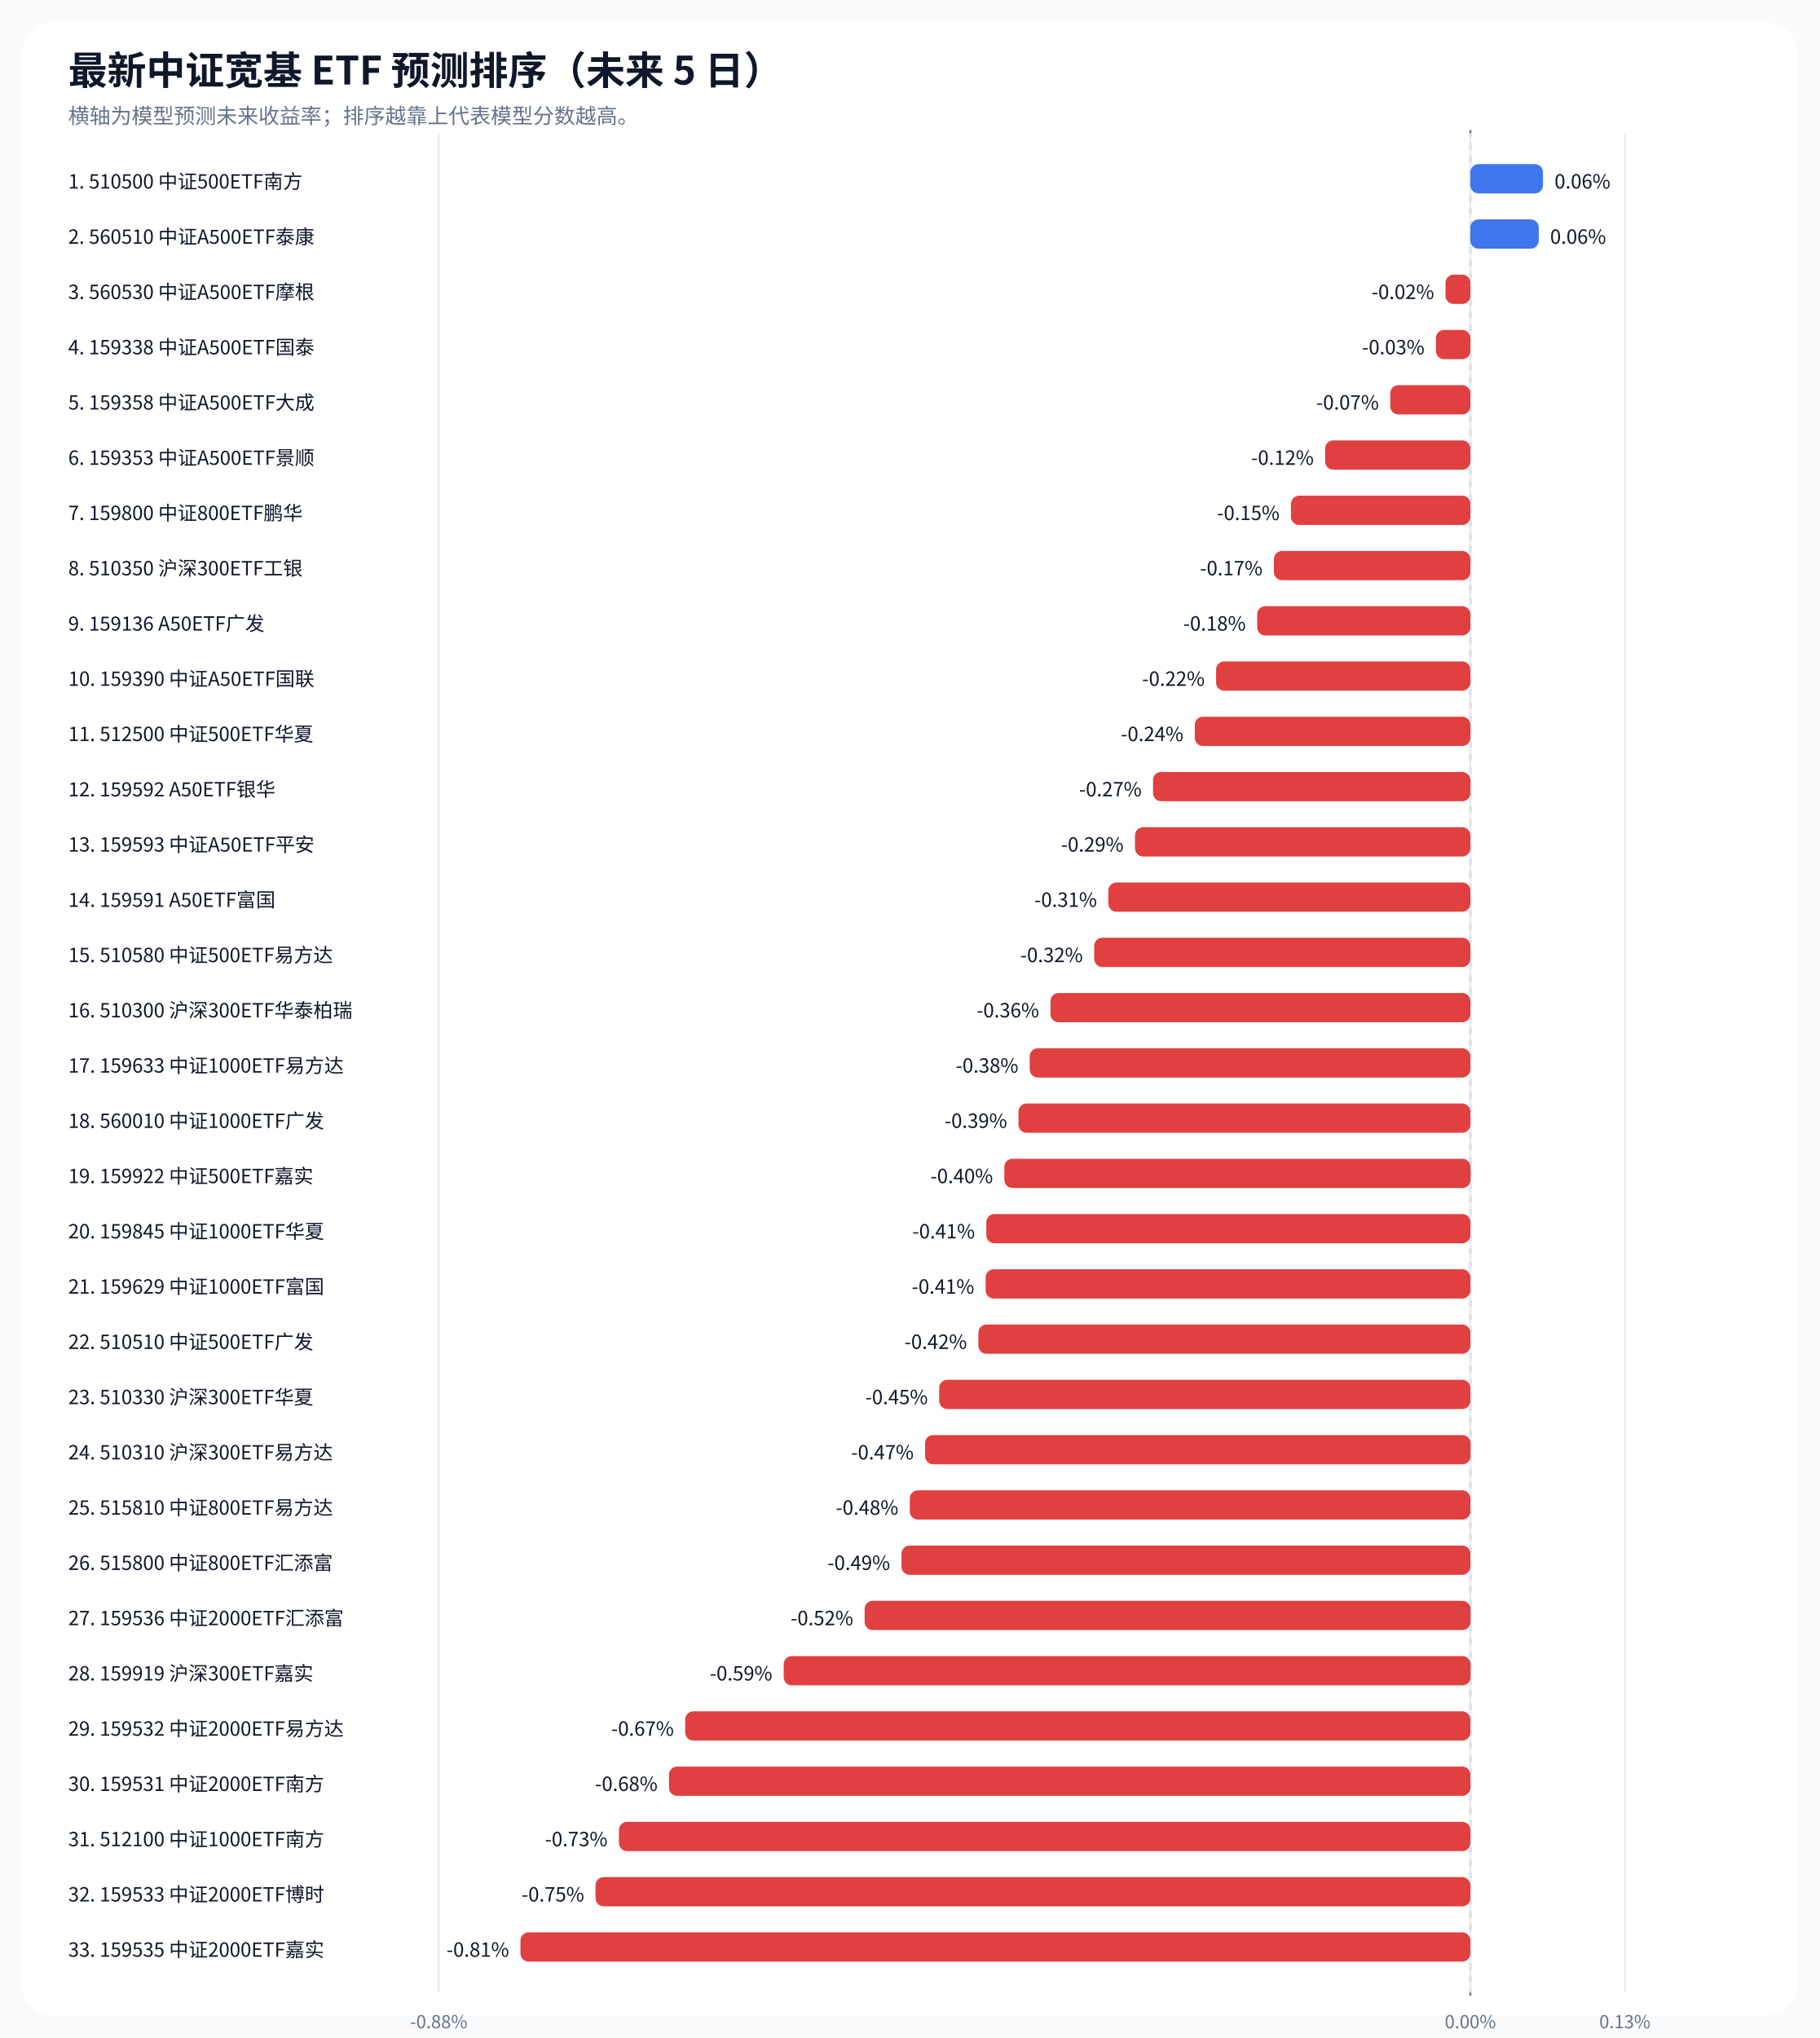
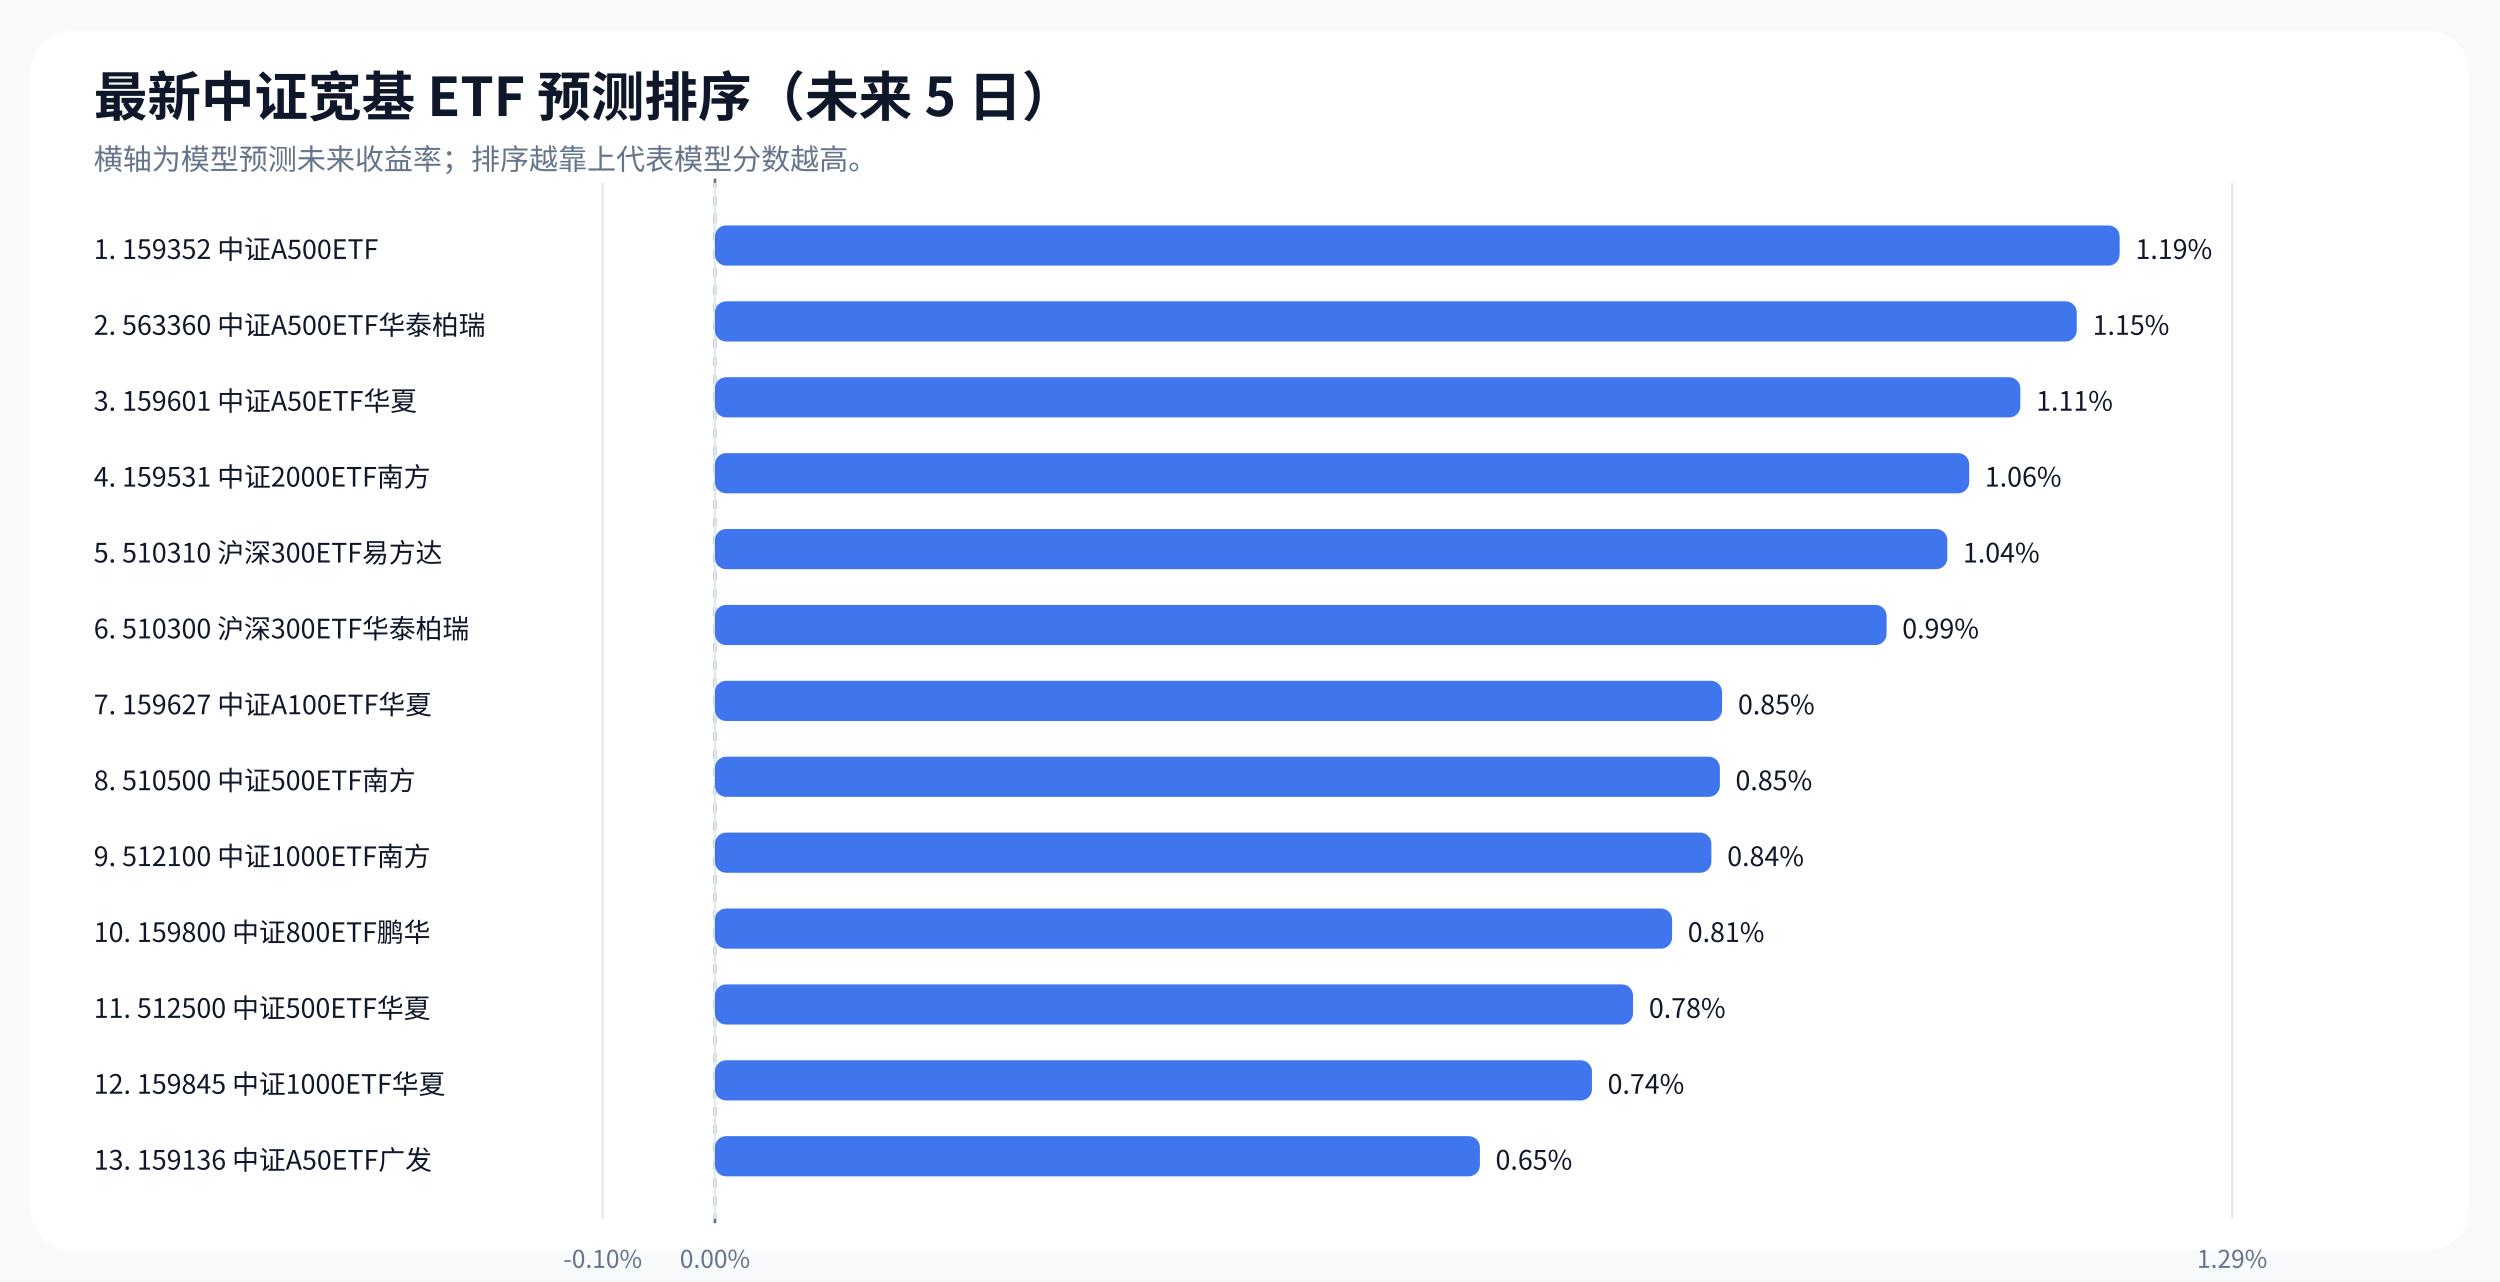
- <svg xmlns="http://www.w3.org/2000/svg" width="1120" height="1254" viewBox="0 0 1120 1254" role="img">
+ <svg xmlns="http://www.w3.org/2000/svg" width="1120" height="574" viewBox="0 0 1120 574" role="img">
  <style>
  text { font-family: 'Noto Sans CJK SC','Microsoft YaHei','PingFang SC','WenQuanYi Micro Hei',Arial,sans-serif; fill: #0f172a; }
  .title { font-size: 24px; font-weight: 800; }
  .subtitle { font-size: 13px; fill: #64748b; }
  .label { font-size: 12px; fill: #0f172a; }
  .muted { font-size: 11px; fill: #64748b; }
  .axis { stroke: #e2e8f0; stroke-width: 1; }
</style>
  <rect width="100%" height="100%" fill="#f8fafc" />
-   <rect x="14" y="14" width="1092" height="1226" rx="18" fill="#ffffff" />
+   <rect x="14" y="14" width="1092" height="546" rx="18" fill="#ffffff" />
  <text x="42" y="52" class="title">最新中证宽基 ETF 预测排序（未来 5 日）</text>
  <text x="42" y="76" class="subtitle">横轴为模型预测未来收益率；排序越靠上代表模型分数越高。</text>
-   <line x1="904.9" y1="80" x2="904.9" y2="1228" stroke="#64748b" stroke-width="1.2" stroke-dasharray="4 4" />
-   <line x1="270.0" y1="82" x2="270.0" y2="1226" class="axis" />
-   <text x="270.0" y="1248" text-anchor="middle" class="muted">-0.88%</text>
-   <line x1="904.9" y1="82" x2="904.9" y2="1226" class="axis" />
-   <text x="904.9" y="1248" text-anchor="middle" class="muted">0.00%</text>
-   <line x1="1000.0" y1="82" x2="1000.0" y2="1226" class="axis" />
-   <text x="1000.0" y="1248" text-anchor="middle" class="muted">0.13%</text>
-   <text x="42" y="116" class="label">1. 510500 中证500ETF南方</text>
-   <rect x="904.9" y="101" width="44.7" height="18" rx="5" fill="#2563eb" opacity="0.88" />
-   <text x="956.7" y="116" text-anchor="start" class="label">0.06%</text>
-   <text x="42" y="150" class="label">2. 560510 中证A500ETF泰康</text>
-   <rect x="904.9" y="135" width="42.1" height="18" rx="5" fill="#2563eb" opacity="0.88" />
-   <text x="954.0" y="150" text-anchor="start" class="label">0.06%</text>
-   <text x="42" y="184" class="label">3. 560530 中证A500ETF摩根</text>
-   <rect x="889.6" y="169" width="15.3" height="18" rx="5" fill="#dc2626" opacity="0.88" />
-   <text x="882.6" y="184" text-anchor="end" class="label">-0.02%</text>
-   <text x="42" y="218" class="label">4. 159338 中证A500ETF国泰</text>
-   <rect x="883.7" y="203" width="21.2" height="18" rx="5" fill="#dc2626" opacity="0.88" />
-   <text x="876.7" y="218" text-anchor="end" class="label">-0.03%</text>
-   <text x="42" y="252" class="label">5. 159358 中证A500ETF大成</text>
-   <rect x="855.6" y="237" width="49.3" height="18" rx="5" fill="#dc2626" opacity="0.88" />
-   <text x="848.6" y="252" text-anchor="end" class="label">-0.07%</text>
-   <text x="42" y="286" class="label">6. 159353 中证A500ETF景顺</text>
-   <rect x="815.5" y="271" width="89.4" height="18" rx="5" fill="#dc2626" opacity="0.88" />
-   <text x="808.5" y="286" text-anchor="end" class="label">-0.12%</text>
-   <text x="42" y="320" class="label">7. 159800 中证800ETF鹏华</text>
-   <rect x="794.5" y="305" width="110.4" height="18" rx="5" fill="#dc2626" opacity="0.88" />
-   <text x="787.5" y="320" text-anchor="end" class="label">-0.15%</text>
-   <text x="42" y="354" class="label">8. 510350 沪深300ETF工银</text>
-   <rect x="784.0" y="339" width="120.9" height="18" rx="5" fill="#dc2626" opacity="0.88" />
-   <text x="777.0" y="354" text-anchor="end" class="label">-0.17%</text>
-   <text x="42" y="388" class="label">9. 159136 A50ETF广发</text>
-   <rect x="773.7" y="373" width="131.2" height="18" rx="5" fill="#dc2626" opacity="0.88" />
-   <text x="766.7" y="388" text-anchor="end" class="label">-0.18%</text>
-   <text x="42" y="422" class="label">10. 159390 中证A50ETF国联</text>
-   <rect x="748.4" y="407" width="156.5" height="18" rx="5" fill="#dc2626" opacity="0.88" />
-   <text x="741.4" y="422" text-anchor="end" class="label">-0.22%</text>
+   <line x1="320.3" y1="80" x2="320.3" y2="548" stroke="#64748b" stroke-width="1.2" stroke-dasharray="4 4" />
+   <line x1="270.0" y1="82" x2="270.0" y2="546" class="axis" />
+   <text x="270.0" y="568" text-anchor="middle" class="muted">-0.10%</text>
+   <line x1="320.3" y1="82" x2="320.3" y2="546" class="axis" />
+   <text x="320.3" y="568" text-anchor="middle" class="muted">0.00%</text>
+   <line x1="1000.0" y1="82" x2="1000.0" y2="546" class="axis" />
+   <text x="1000.0" y="568" text-anchor="middle" class="muted">1.29%</text>
+   <text x="42" y="116" class="label">1. 159352 中证A500ETF</text>
+   <rect x="320.3" y="101" width="629.3" height="18" rx="5" fill="#2563eb" opacity="0.88" />
+   <text x="956.7" y="116" text-anchor="start" class="label">1.19%</text>
+   <text x="42" y="150" class="label">2. 563360 中证A500ETF华泰柏瑞</text>
+   <rect x="320.3" y="135" width="610.1" height="18" rx="5" fill="#2563eb" opacity="0.88" />
+   <text x="937.5" y="150" text-anchor="start" class="label">1.15%</text>
+   <text x="42" y="184" class="label">3. 159601 中证A50ETF华夏</text>
+   <rect x="320.3" y="169" width="584.8" height="18" rx="5" fill="#2563eb" opacity="0.88" />
+   <text x="912.2" y="184" text-anchor="start" class="label">1.11%</text>
+   <text x="42" y="218" class="label">4. 159531 中证2000ETF南方</text>
+   <rect x="320.3" y="203" width="561.9" height="18" rx="5" fill="#2563eb" opacity="0.88" />
+   <text x="889.2" y="218" text-anchor="start" class="label">1.06%</text>
+   <text x="42" y="252" class="label">5. 510310 沪深300ETF易方达</text>
+   <rect x="320.3" y="237" width="552.1" height="18" rx="5" fill="#2563eb" opacity="0.88" />
+   <text x="879.4" y="252" text-anchor="start" class="label">1.04%</text>
+   <text x="42" y="286" class="label">6. 510300 沪深300ETF华泰柏瑞</text>
+   <rect x="320.3" y="271" width="524.9" height="18" rx="5" fill="#2563eb" opacity="0.88" />
+   <text x="852.2" y="286" text-anchor="start" class="label">0.99%</text>
+   <text x="42" y="320" class="label">7. 159627 中证A100ETF华夏</text>
+   <rect x="320.3" y="305" width="451.2" height="18" rx="5" fill="#2563eb" opacity="0.88" />
+   <text x="778.6" y="320" text-anchor="start" class="label">0.85%</text>
+   <text x="42" y="354" class="label">8. 510500 中证500ETF南方</text>
+   <rect x="320.3" y="339" width="450.2" height="18" rx="5" fill="#2563eb" opacity="0.88" />
+   <text x="777.5" y="354" text-anchor="start" class="label">0.85%</text>
+   <text x="42" y="388" class="label">9. 512100 中证1000ETF南方</text>
+   <rect x="320.3" y="373" width="446.4" height="18" rx="5" fill="#2563eb" opacity="0.88" />
+   <text x="773.8" y="388" text-anchor="start" class="label">0.84%</text>
+   <text x="42" y="422" class="label">10. 159800 中证800ETF鹏华</text>
+   <rect x="320.3" y="407" width="428.8" height="18" rx="5" fill="#2563eb" opacity="0.88" />
+   <text x="756.1" y="422" text-anchor="start" class="label">0.81%</text>
  <text x="42" y="456" class="label">11. 512500 中证500ETF华夏</text>
-   <rect x="735.3" y="441" width="169.6" height="18" rx="5" fill="#dc2626" opacity="0.88" />
-   <text x="728.3" y="456" text-anchor="end" class="label">-0.24%</text>
-   <text x="42" y="490" class="label">12. 159592 A50ETF银华</text>
-   <rect x="709.6" y="475" width="195.3" height="18" rx="5" fill="#dc2626" opacity="0.88" />
-   <text x="702.6" y="490" text-anchor="end" class="label">-0.27%</text>
-   <text x="42" y="524" class="label">13. 159593 中证A50ETF平安</text>
-   <rect x="698.5" y="509" width="206.4" height="18" rx="5" fill="#dc2626" opacity="0.88" />
-   <text x="691.5" y="524" text-anchor="end" class="label">-0.29%</text>
-   <text x="42" y="558" class="label">14. 159591 A50ETF富国</text>
-   <rect x="682.1" y="543" width="222.8" height="18" rx="5" fill="#dc2626" opacity="0.88" />
-   <text x="675.1" y="558" text-anchor="end" class="label">-0.31%</text>
-   <text x="42" y="592" class="label">15. 510580 中证500ETF易方达</text>
-   <rect x="673.4" y="577" width="231.5" height="18" rx="5" fill="#dc2626" opacity="0.88" />
-   <text x="666.4" y="592" text-anchor="end" class="label">-0.32%</text>
-   <text x="42" y="626" class="label">16. 510300 沪深300ETF华泰柏瑞</text>
-   <rect x="646.5" y="611" width="258.4" height="18" rx="5" fill="#dc2626" opacity="0.88" />
-   <text x="639.5" y="626" text-anchor="end" class="label">-0.36%</text>
-   <text x="42" y="660" class="label">17. 159633 中证1000ETF易方达</text>
-   <rect x="633.7" y="645" width="271.2" height="18" rx="5" fill="#dc2626" opacity="0.88" />
-   <text x="626.7" y="660" text-anchor="end" class="label">-0.38%</text>
-   <text x="42" y="694" class="label">18. 560010 中证1000ETF广发</text>
-   <rect x="626.8" y="679" width="278.1" height="18" rx="5" fill="#dc2626" opacity="0.88" />
-   <text x="619.8" y="694" text-anchor="end" class="label">-0.39%</text>
-   <text x="42" y="728" class="label">19. 159922 中证500ETF嘉实</text>
-   <rect x="618.1" y="713" width="286.9" height="18" rx="5" fill="#dc2626" opacity="0.88" />
-   <text x="611.1" y="728" text-anchor="end" class="label">-0.40%</text>
-   <text x="42" y="762" class="label">20. 159845 中证1000ETF华夏</text>
-   <rect x="607.0" y="747" width="297.9" height="18" rx="5" fill="#dc2626" opacity="0.88" />
-   <text x="600.0" y="762" text-anchor="end" class="label">-0.41%</text>
-   <text x="42" y="796" class="label">21. 159629 中证1000ETF富国</text>
-   <rect x="606.6" y="781" width="298.3" height="18" rx="5" fill="#dc2626" opacity="0.88" />
-   <text x="599.6" y="796" text-anchor="end" class="label">-0.41%</text>
-   <text x="42" y="830" class="label">22. 510510 中证500ETF广发</text>
-   <rect x="602.1" y="815" width="302.8" height="18" rx="5" fill="#dc2626" opacity="0.88" />
-   <text x="595.1" y="830" text-anchor="end" class="label">-0.42%</text>
-   <text x="42" y="864" class="label">23. 510330 沪深300ETF华夏</text>
-   <rect x="578.0" y="849" width="326.9" height="18" rx="5" fill="#dc2626" opacity="0.88" />
-   <text x="571.0" y="864" text-anchor="end" class="label">-0.45%</text>
-   <text x="42" y="898" class="label">24. 510310 沪深300ETF易方达</text>
-   <rect x="569.3" y="883" width="335.7" height="18" rx="5" fill="#dc2626" opacity="0.88" />
-   <text x="562.3" y="898" text-anchor="end" class="label">-0.47%</text>
-   <text x="42" y="932" class="label">25. 515810 中证800ETF易方达</text>
-   <rect x="559.9" y="917" width="345.0" height="18" rx="5" fill="#dc2626" opacity="0.88" />
-   <text x="552.9" y="932" text-anchor="end" class="label">-0.48%</text>
-   <text x="42" y="966" class="label">26. 515800 中证800ETF汇添富</text>
-   <rect x="554.8" y="951" width="350.1" height="18" rx="5" fill="#dc2626" opacity="0.88" />
-   <text x="547.8" y="966" text-anchor="end" class="label">-0.49%</text>
-   <text x="42" y="1000" class="label">27. 159536 中证2000ETF汇添富</text>
-   <rect x="532.1" y="985" width="372.9" height="18" rx="5" fill="#dc2626" opacity="0.88" />
-   <text x="525.1" y="1000" text-anchor="end" class="label">-0.52%</text>
-   <text x="42" y="1034" class="label">28. 159919 沪深300ETF嘉实</text>
-   <rect x="482.3" y="1019" width="422.7" height="18" rx="5" fill="#dc2626" opacity="0.88" />
-   <text x="475.3" y="1034" text-anchor="end" class="label">-0.59%</text>
-   <text x="42" y="1068" class="label">29. 159532 中证2000ETF易方达</text>
-   <rect x="421.7" y="1053" width="483.2" height="18" rx="5" fill="#dc2626" opacity="0.88" />
-   <text x="414.7" y="1068" text-anchor="end" class="label">-0.67%</text>
-   <text x="42" y="1102" class="label">30. 159531 中证2000ETF南方</text>
-   <rect x="411.7" y="1087" width="493.2" height="18" rx="5" fill="#dc2626" opacity="0.88" />
-   <text x="404.7" y="1102" text-anchor="end" class="label">-0.68%</text>
-   <text x="42" y="1136" class="label">31. 512100 中证1000ETF南方</text>
-   <rect x="380.9" y="1121" width="524.0" height="18" rx="5" fill="#dc2626" opacity="0.88" />
-   <text x="373.9" y="1136" text-anchor="end" class="label">-0.73%</text>
-   <text x="42" y="1170" class="label">32. 159533 中证2000ETF博时</text>
-   <rect x="366.5" y="1155" width="538.4" height="18" rx="5" fill="#dc2626" opacity="0.88" />
-   <text x="359.5" y="1170" text-anchor="end" class="label">-0.75%</text>
-   <text x="42" y="1204" class="label">33. 159535 中证2000ETF嘉实</text>
-   <rect x="320.3" y="1189" width="584.6" height="18" rx="5" fill="#dc2626" opacity="0.88" />
-   <text x="313.3" y="1204" text-anchor="end" class="label">-0.81%</text>
+   <rect x="320.3" y="441" width="411.3" height="18" rx="5" fill="#2563eb" opacity="0.88" />
+   <text x="738.7" y="456" text-anchor="start" class="label">0.78%</text>
+   <text x="42" y="490" class="label">12. 159845 中证1000ETF华夏</text>
+   <rect x="320.3" y="475" width="392.9" height="18" rx="5" fill="#2563eb" opacity="0.88" />
+   <text x="720.2" y="490" text-anchor="start" class="label">0.74%</text>
+   <text x="42" y="524" class="label">13. 159136 中证A50ETF广发</text>
+   <rect x="320.3" y="509" width="342.7" height="18" rx="5" fill="#2563eb" opacity="0.88" />
+   <text x="670.0" y="524" text-anchor="start" class="label">0.65%</text>
</svg>
